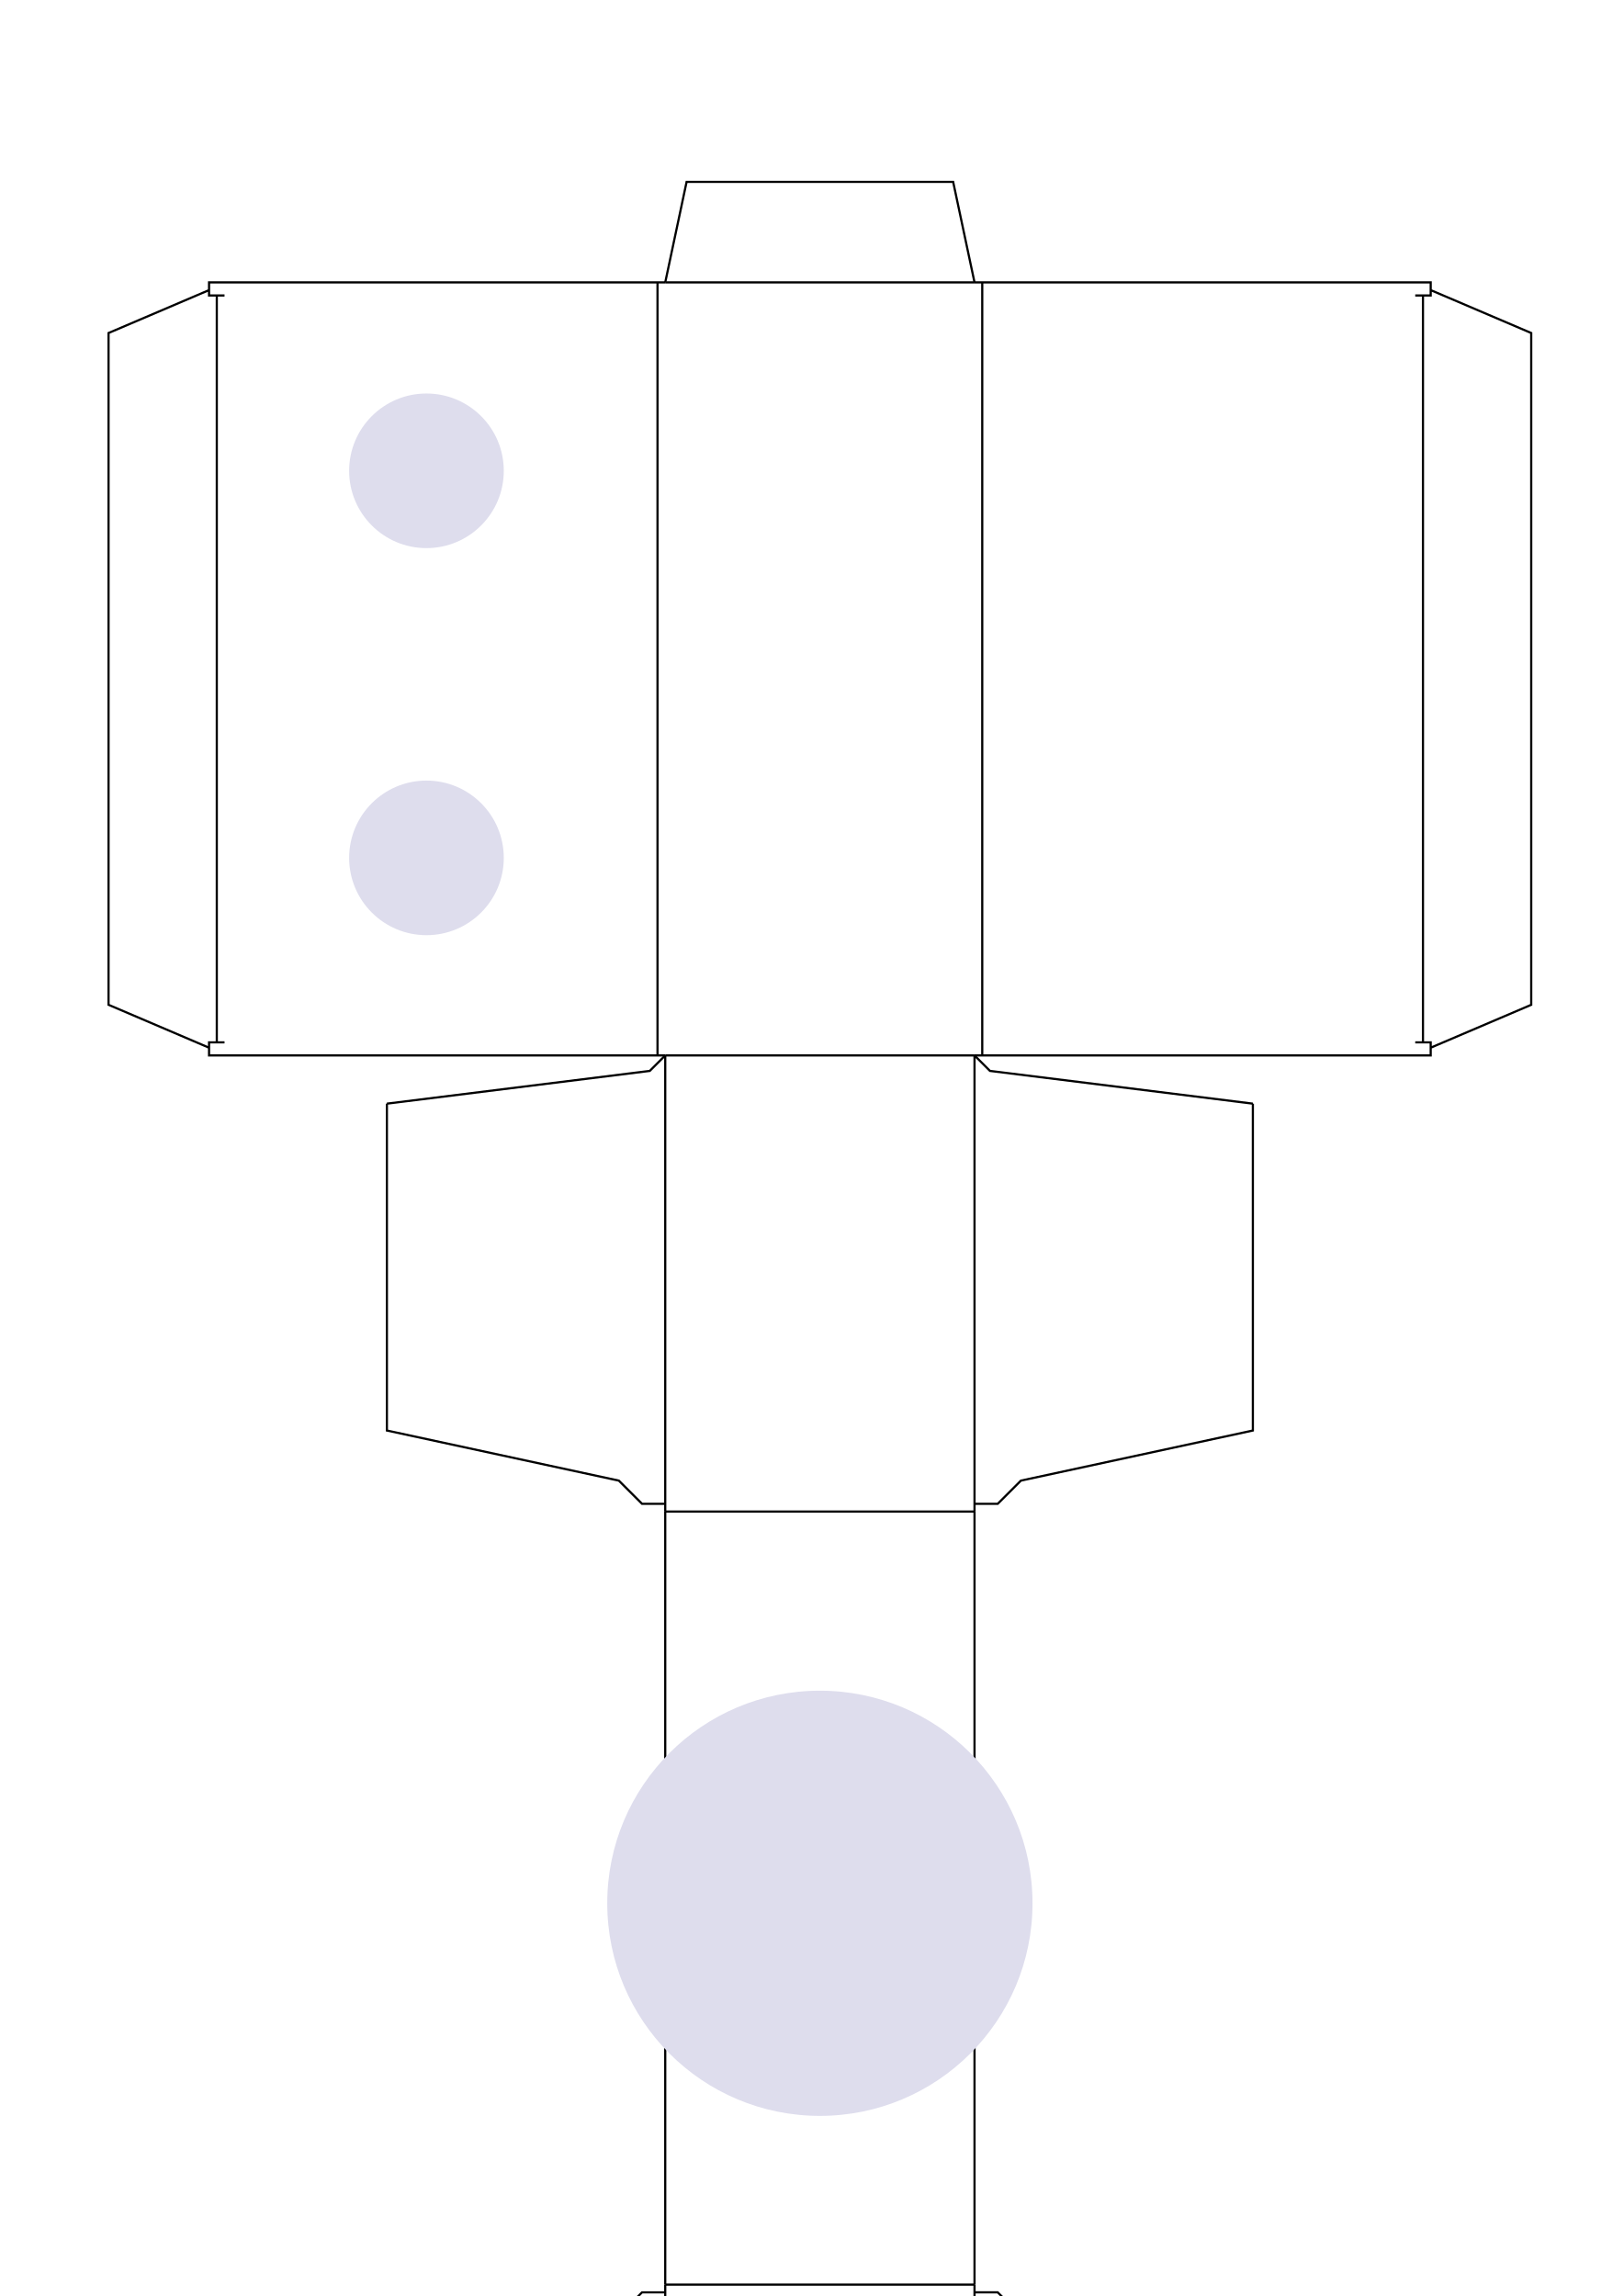
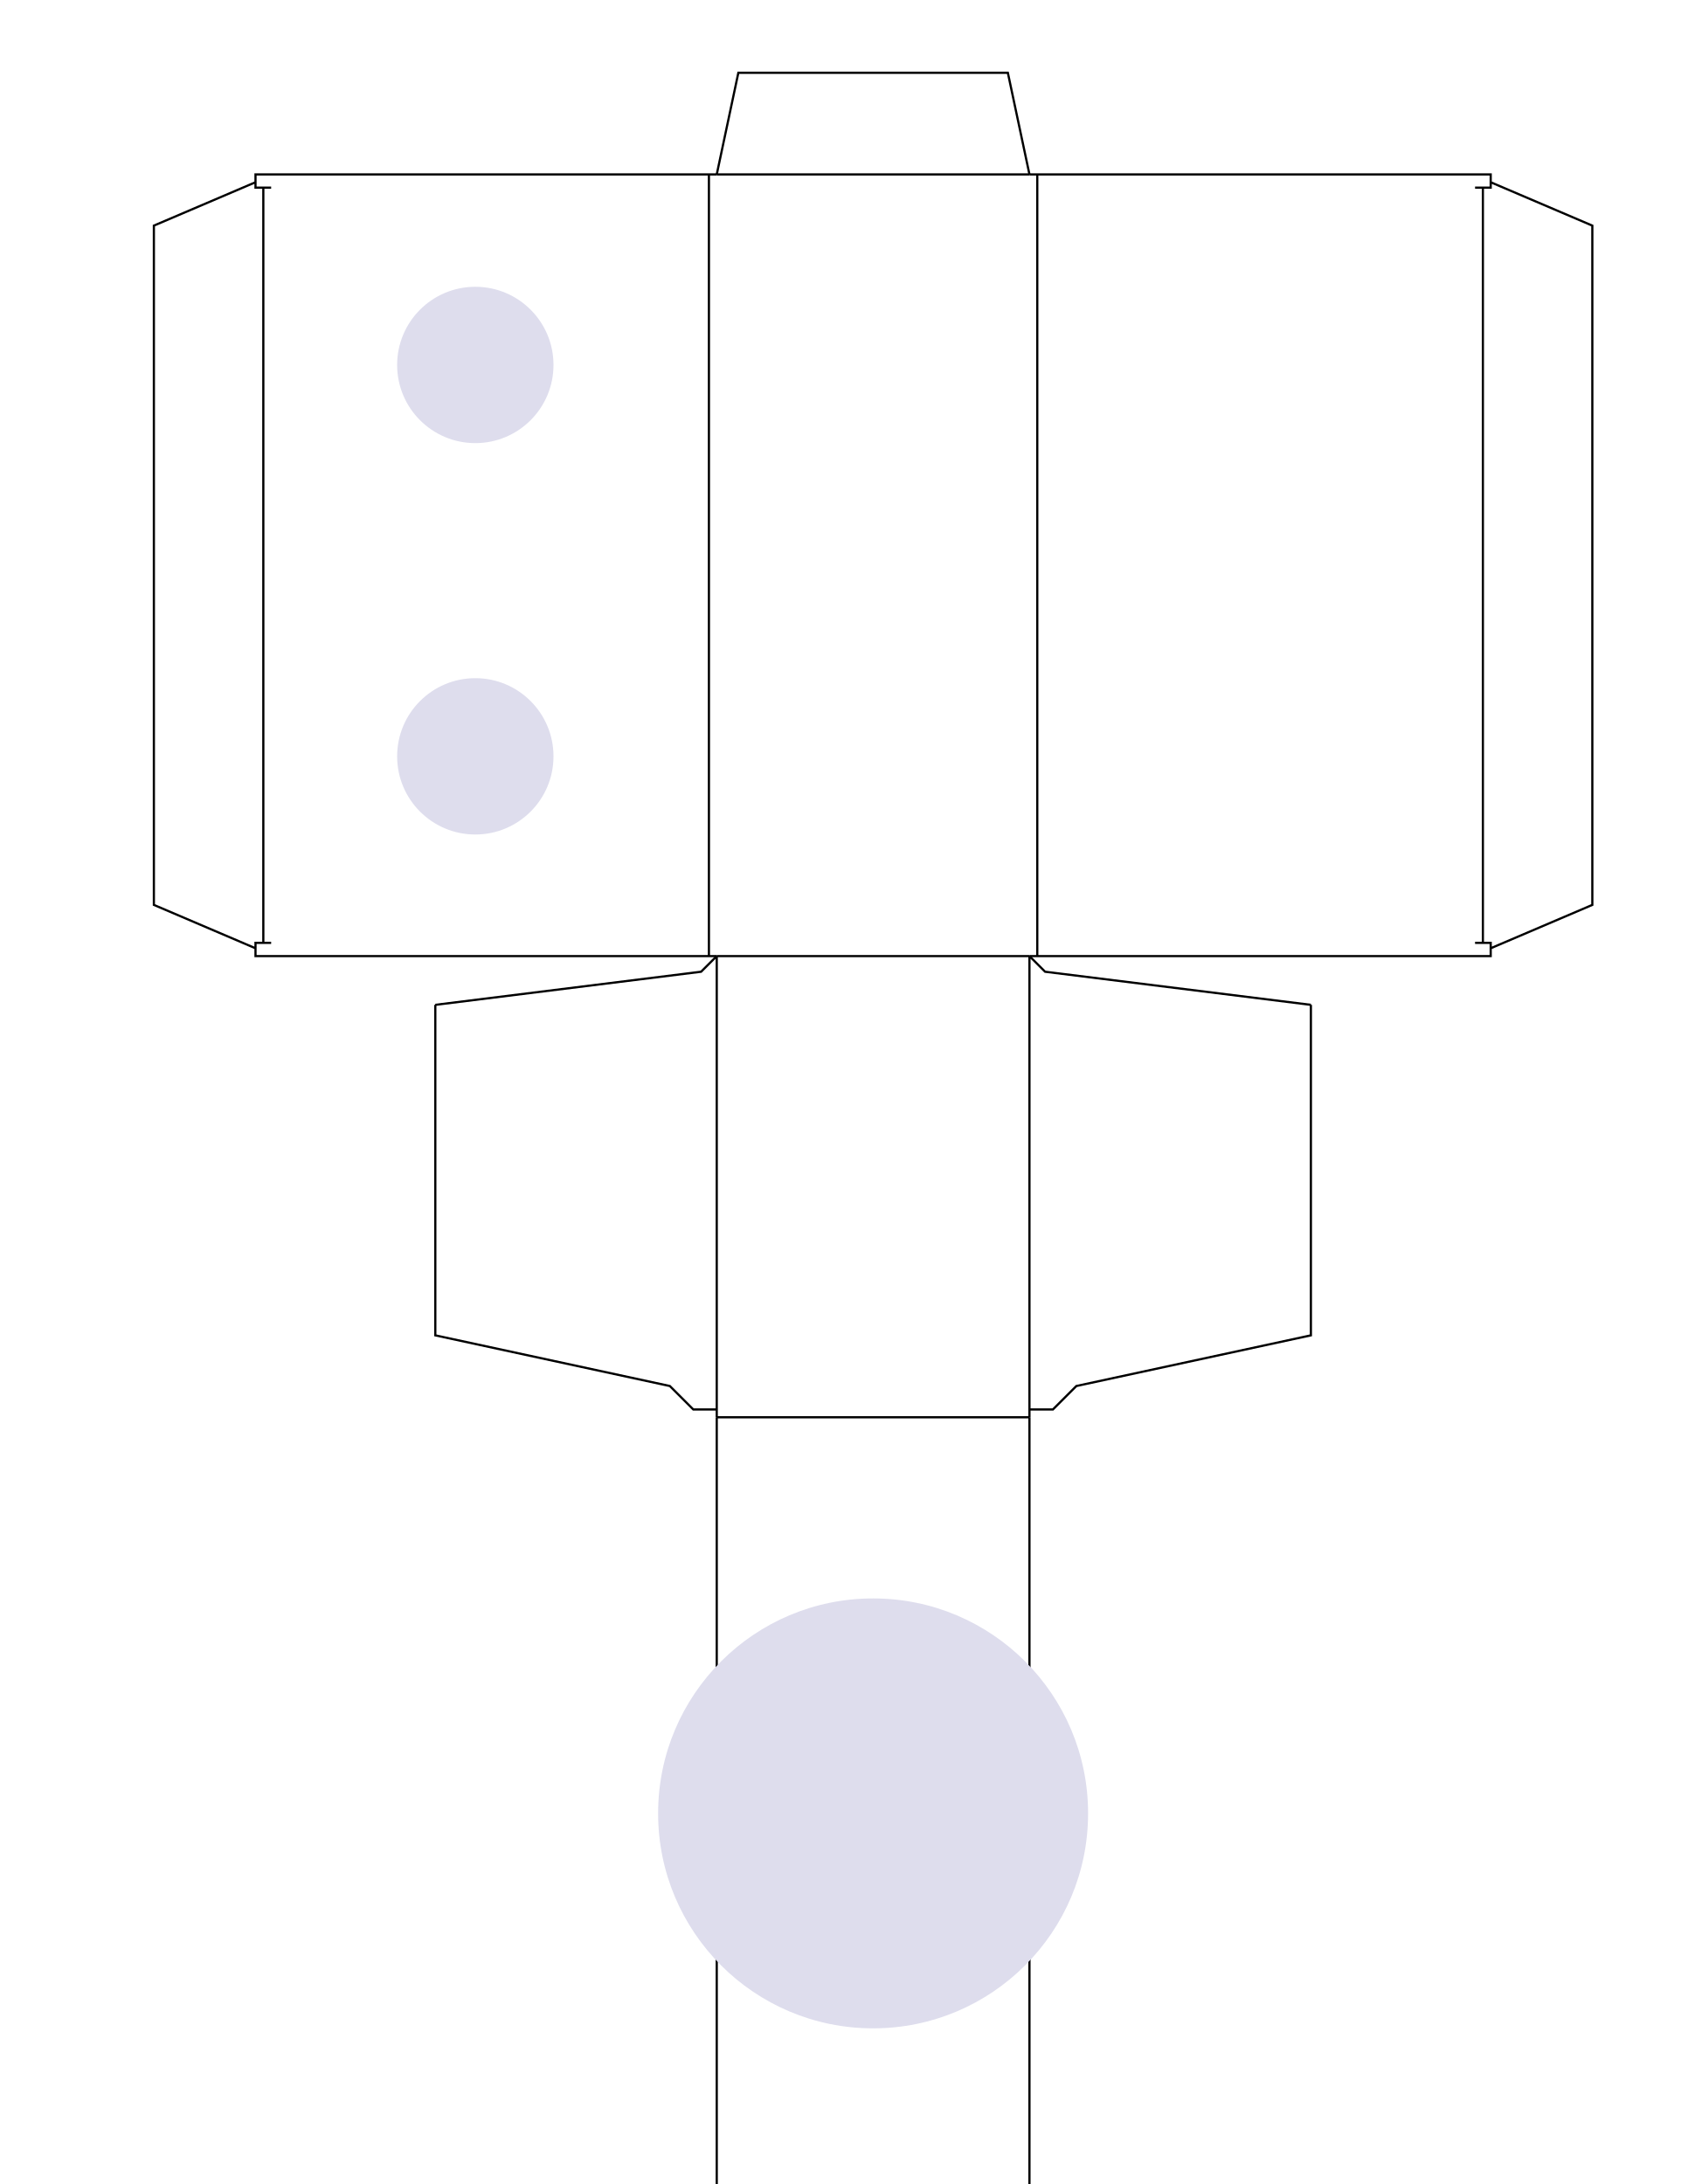
- <svg xmlns="http://www.w3.org/2000/svg" width="210mm" height="297mm" viewBox="0 0 744.094 1052.362" id="svg4349" version="1.1">
+ <svg xmlns="http://www.w3.org/2000/svg" width="8.5in" height="11in" viewBox="0 0 765 990" id="svg4349" version="1.1">
  <defs id="defs4351" />
-   <g id="layer1">
-     <g id="box" transform="matrix(0,1,-1,0,446.5917,129.4263)">
+   <g id="layer1" transform="translate(0,-62.36221)">
+     <g id="box" transform="matrix(0,1,-1,0,466.5917,141.4263)">
      <path style="fill:none;stroke:#000000" id="box-sideglueflap" d="m 0,0 -46.063,9.788 0,122.157 L 0,141.732 M 0,0 Z" />
      <path style="fill:none;stroke:#000000" id="box-body" d="M 0,0 0,141.732 M 354.331,0 l 0,141.732 M 563.386,0 l 0,141.732 M 917.717,0 l 0,141.732 M 1123.228,0 l 0,141.732 M 0,0 Z" />
      <path style="fill:none;stroke:#000000" id="box-bothead" d="m 0,141.732 0,209.055 6,0 0,-7.087 m 0,3.543 342.331,0 m 0,-3.543 0,7.087 6,0 0,-209.055 M 0,141.732 M 0,350.787 m 3.543,0 19.665,46.063 307.914,0 19.665,-46.063 M 0,145.276 l 354.331,0 z" />
      <path style="fill:none;stroke:#000000" id="box-botcut" d="m 563.386,141.732 354.331,0 M 0,0 Z" />
      <path style="fill:none;stroke:#000000" id="box-tophead" d="m 0,0 0,-209.055 6,0 0,7.087 m 0,-3.543 342.331,0 m 0,3.543 0,-7.087 6,0 0,209.055 M 0,0 m 0,-209.055 m 3.543,0 19.665,-46.063 307.914,0 19.665,46.063 M 0,-3.543 l 354.331,0 z" />
      <path style="fill:none;stroke:#000000" id="box-topcut" d="M 563.386,0 917.717,0 M 0,0 Z" />
      <path style="fill:none;stroke:#000000" id="box-topglueflap" d="m 354.331,0 0,0 7.087,-7.087 15.01,-120.472 M 563.386,0 l -3.543,0 0,-10.63 -10.63,-10.63 -22.971,-106.299 -149.814,0 M 354.331,0 559.843,0 m 563.386,0 0,0 -7.087,-7.087 L 1101.132,-127.559 M 917.717,0 l 3.543,0 0,-10.63 10.63,-10.63 22.971,-106.299 146.271,0 M 921.26,0 1123.228,0 Z" />
      <path style="fill:none;stroke:#000000" id="box-botglueflap" d="m 354.331,141.732 0,0 7.087,7.087 15.01,120.472 m 186.959,-127.559 -3.543,0 0,10.63 -10.63,10.63 -22.971,106.299 -149.814,0 m -22.096,-127.559 205.512,0 m 563.386,0 0,0 -7.087,7.087 -15.01,120.472 m -183.415,-127.559 3.543,0 0,10.63 10.63,10.63 22.971,106.299 146.271,0 m -179.872,-127.559 201.968,0 z" />
    </g>
-     <circle style="fill:#dedded;fill-opacity:1" id="path4495" cx="195.433" cy="215.794" r="35.433" />
-     <circle r="35.433" cy="393.208" cx="195.433" id="circle4497" style="fill:#dedded;fill-opacity:1" />
-     <circle cy="872.362" cx="375.726" id="circle4499" style="fill:#dedded;fill-opacity:1" r="97.441" />
+     <circle style="fill:#dedded;fill-opacity:1" id="path4495" cx="215.433" cy="227.794" r="35.433" />
+     <circle r="35.433" cy="405.208" cx="215.433" id="circle4497" style="fill:#dedded;fill-opacity:1" />
+     <circle cy="884.362" cx="395.726" id="circle4499" style="fill:#dedded;fill-opacity:1" r="97.441" />
  </g>
</svg>
